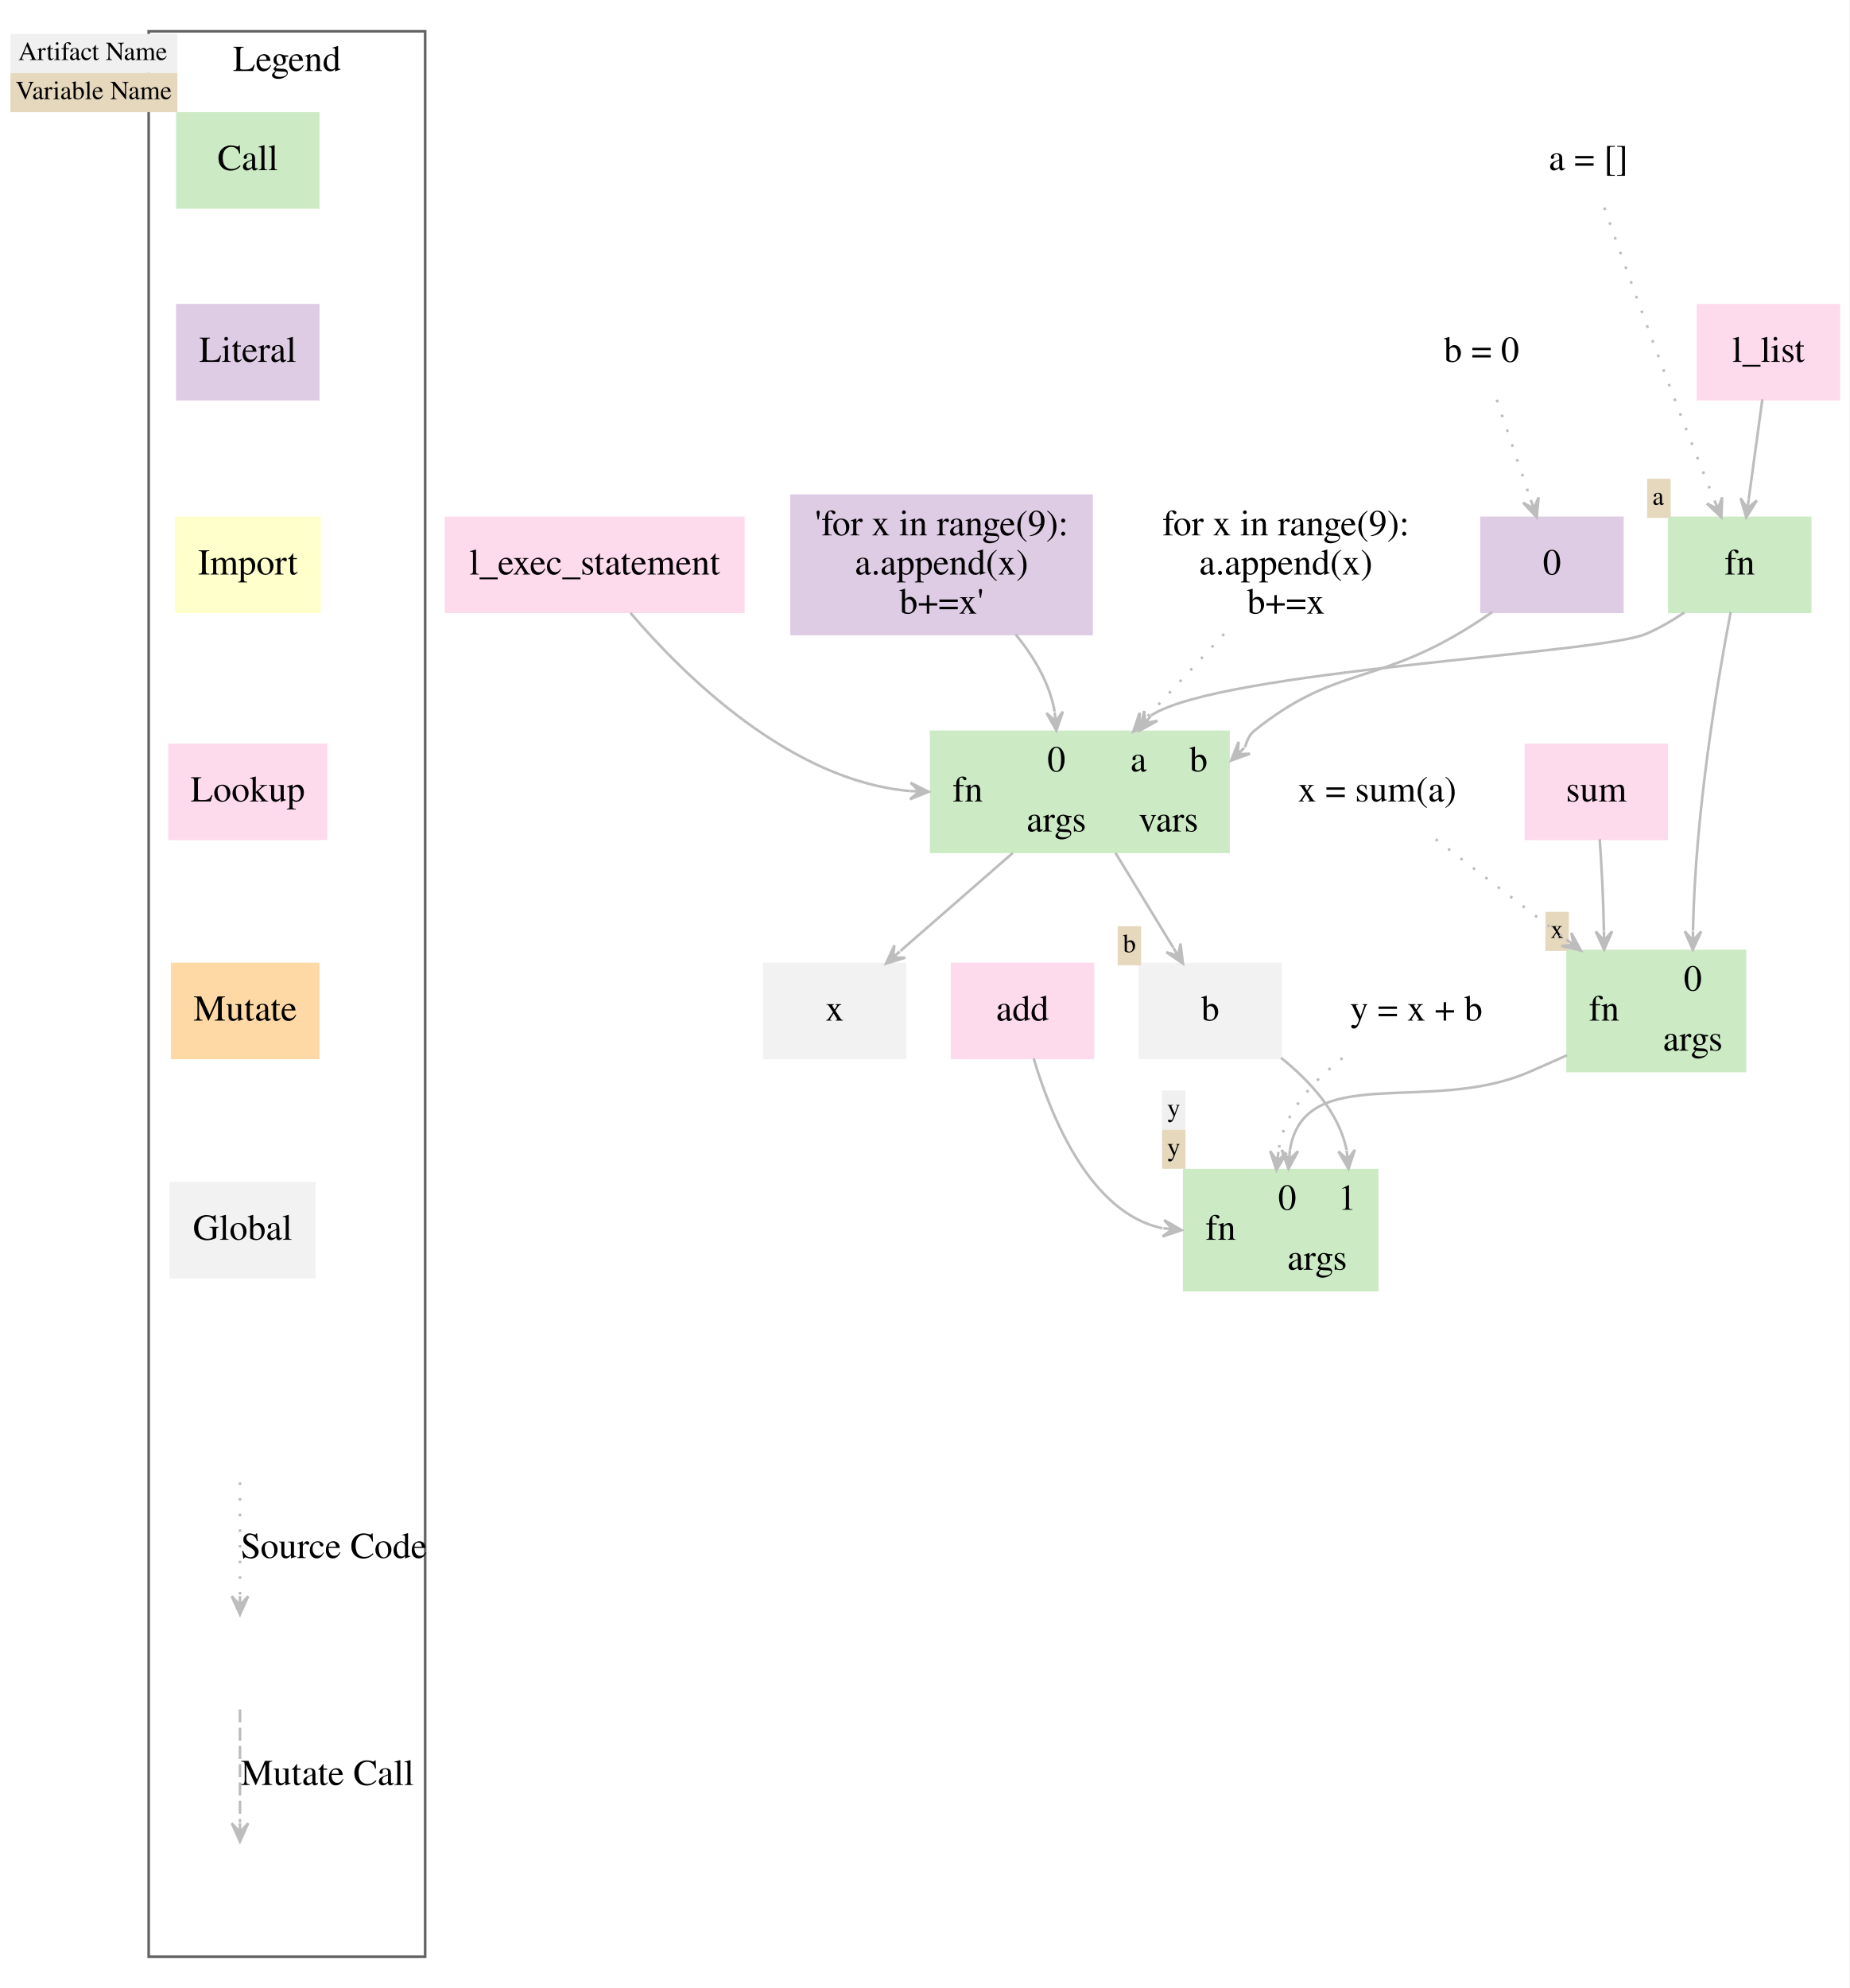
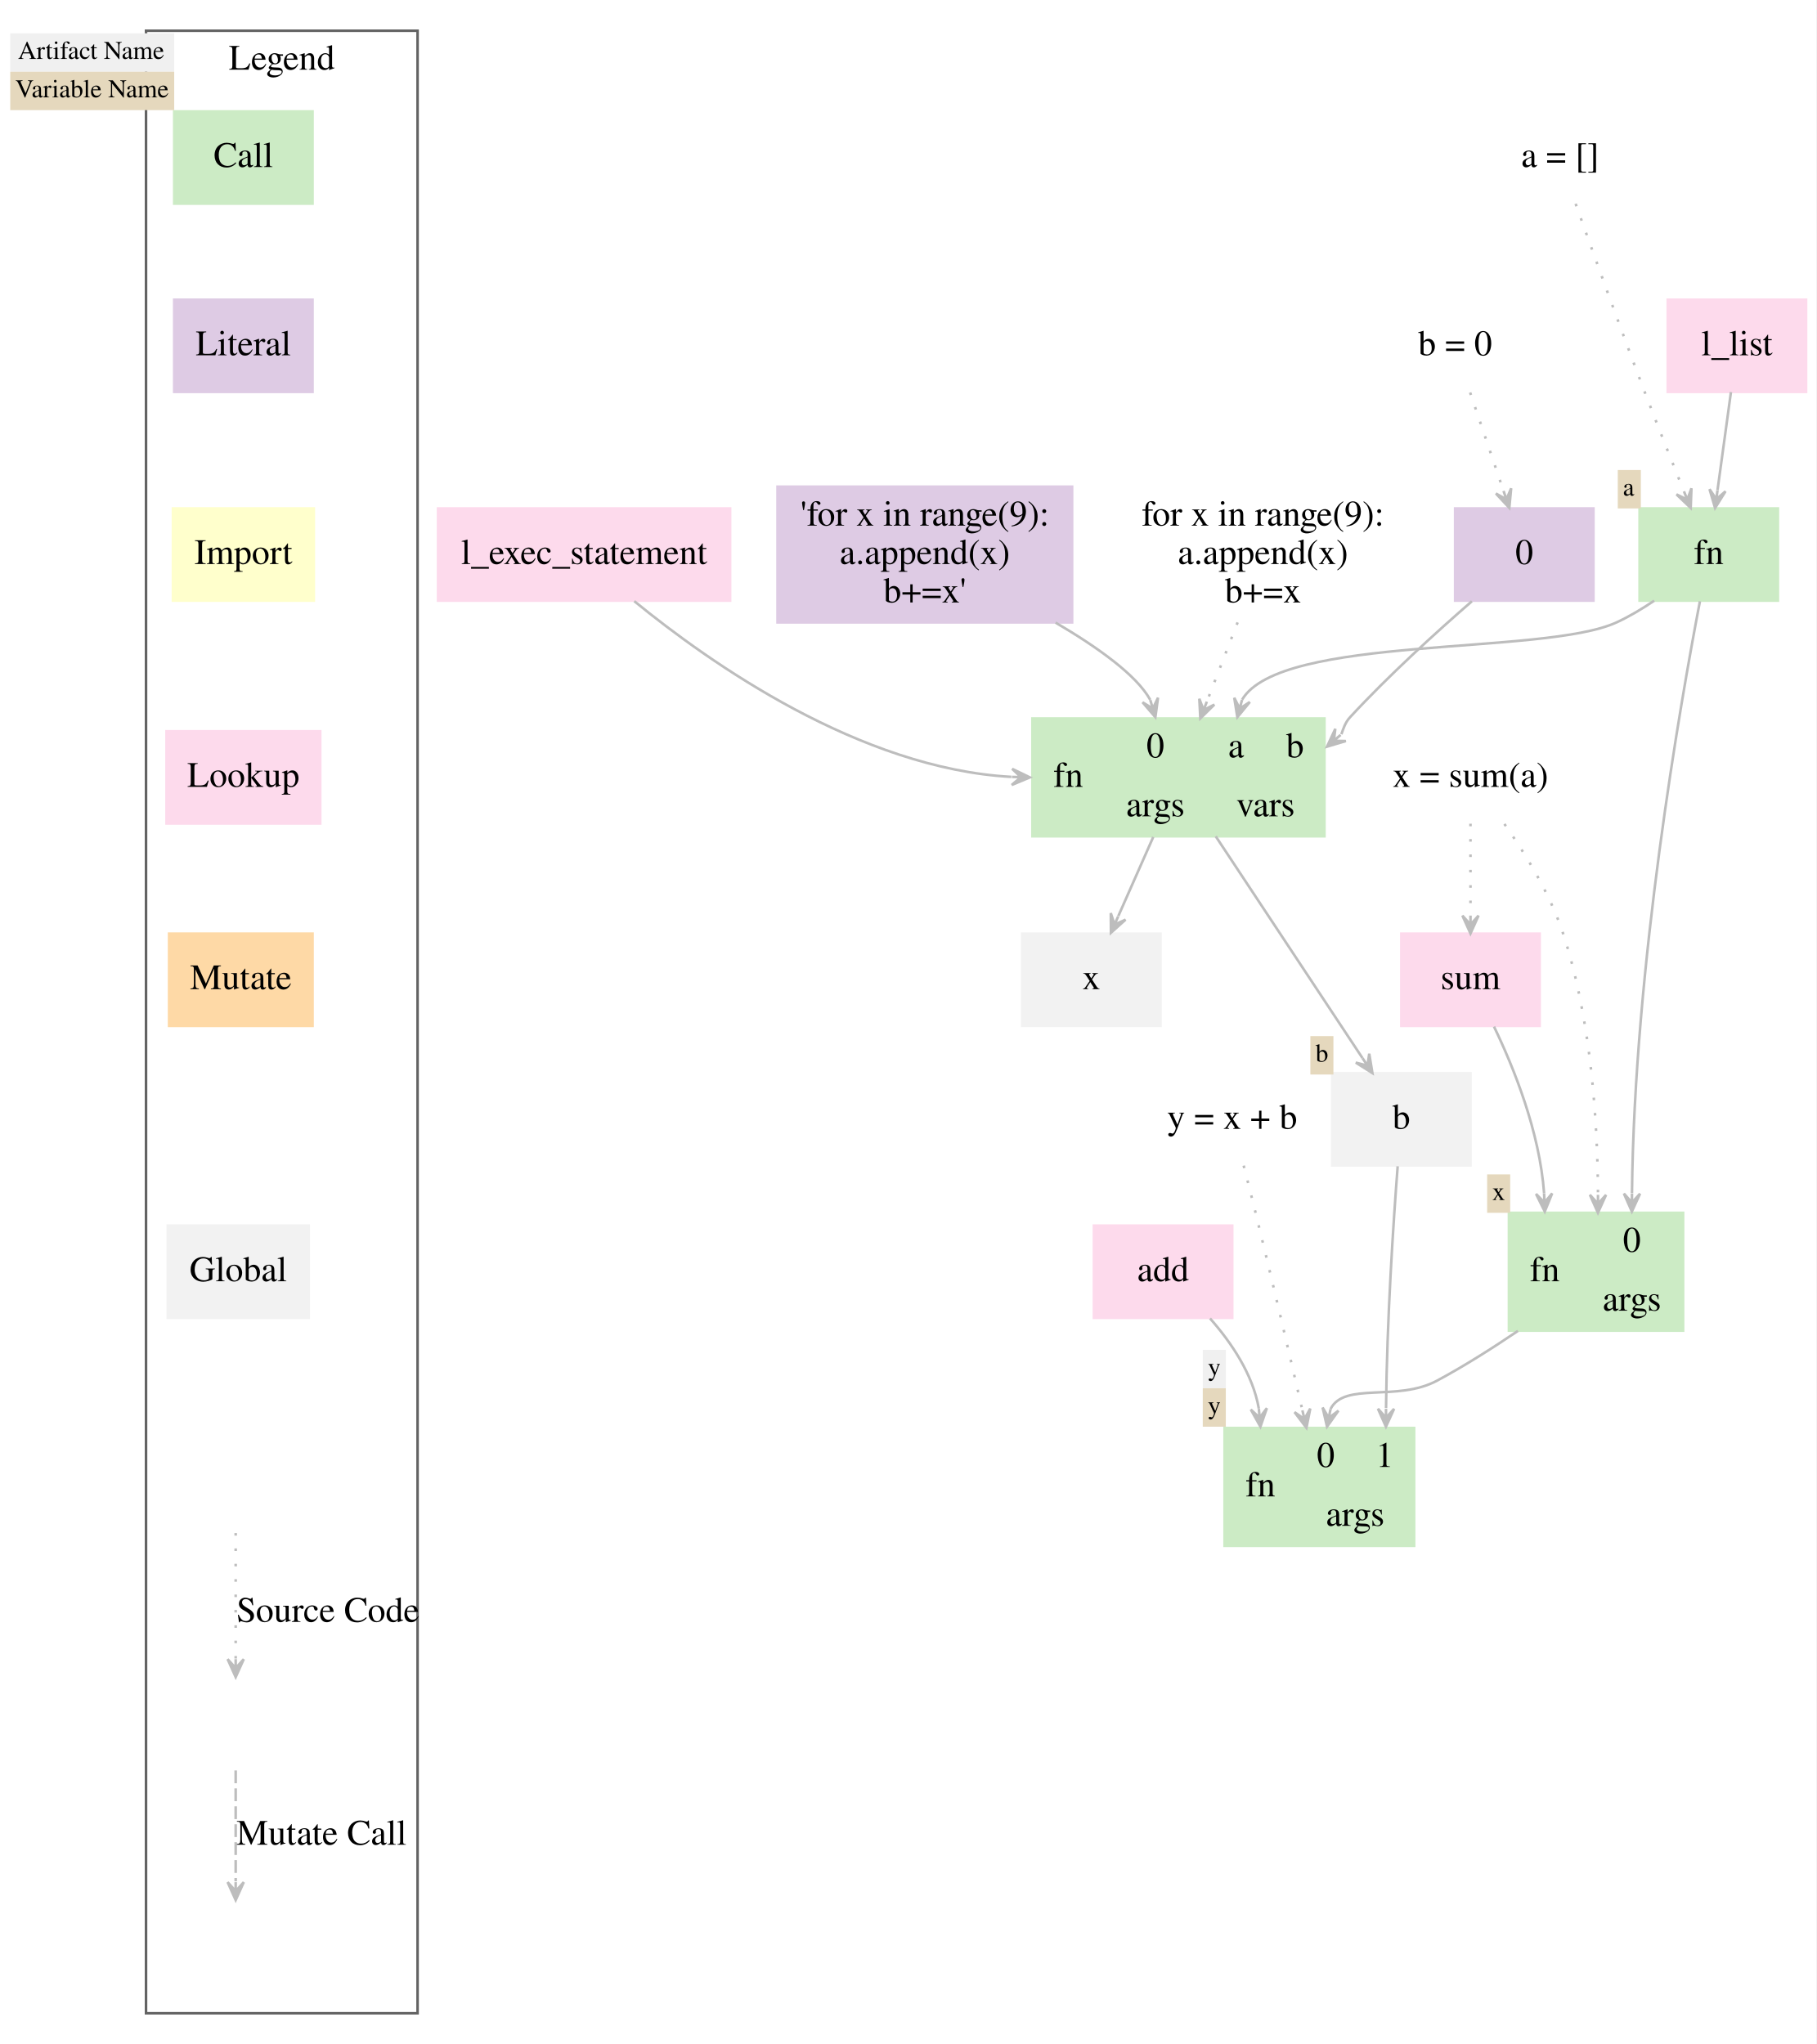
- <svg xmlns="http://www.w3.org/2000/svg" width="709pt" height="762pt" viewBox="0.00 0.00 709.00 762.00">
-   <g id="graph0" class="graph" transform="scale(1 1) rotate(0) translate(4 758)">
-     <polygon fill="white" stroke="transparent" points="-4,4 -4,-758 705,-758 705,4 -4,4" />
+ <svg xmlns="http://www.w3.org/2000/svg" width="709pt" height="798pt" viewBox="0.00 0.00 709.00 798.00">
+   <g id="graph0" class="graph" transform="scale(1 1) rotate(0) translate(4 794)">
+     <polygon fill="white" stroke="transparent" points="-4,4 -4,-794 705,-794 705,4 -4,4" />
    <g id="clust1" class="cluster">
-       <polygon fill="none" stroke="#636363" points="53,-8 53,-746 159,-746 159,-8 53,-8" />
-       <text text-anchor="middle" x="106" y="-730.8" font-family="Times,serif" font-size="14.00">Legend</text>
+       <polygon fill="none" stroke="#636363" points="53,-8 53,-782 159,-782 159,-8 53,-8" />
+       <text text-anchor="middle" x="106" y="-766.8" font-family="Times,serif" font-size="14.00">Legend</text>
    </g>
    <g id="node1" class="node">
-       <polygon fill="#ccebc5" stroke="#ccebc5" points="64,-678.5 64,-714.5 118,-714.5 118,-678.5 64,-678.5" />
-       <text text-anchor="middle" x="91" y="-692.8" font-family="Times,serif" font-size="14.00">Call</text>
-       <polygon fill="#f0f0f0" stroke="transparent" points="0,-730 0,-745 64,-745 64,-730 0,-730" />
-       <text text-anchor="start" x="3" y="-735" font-family="Times,serif" font-size="10.00">Artifact Name</text>
-       <polygon fill="#e5d8bd" stroke="transparent" points="0,-715 0,-730 64,-730 64,-715 0,-715" />
-       <text text-anchor="start" x="2" y="-720" font-family="Times,serif" font-size="10.00">Variable Name</text>
+       <polygon fill="#ccebc5" stroke="#ccebc5" points="64,-714.5 64,-750.5 118,-750.5 118,-714.5 64,-714.5" />
+       <text text-anchor="middle" x="91" y="-728.8" font-family="Times,serif" font-size="14.00">Call</text>
+       <polygon fill="#f0f0f0" stroke="transparent" points="0,-766 0,-781 64,-781 64,-766 0,-766" />
+       <text text-anchor="start" x="3" y="-771" font-family="Times,serif" font-size="10.00">Artifact Name</text>
+       <polygon fill="#e5d8bd" stroke="transparent" points="0,-751 0,-766 64,-766 64,-751 0,-751" />
+       <text text-anchor="start" x="2" y="-756" font-family="Times,serif" font-size="10.00">Variable Name</text>
    </g>
    <g id="node2" class="node">
-       <polygon fill="#decbe4" stroke="#decbe4" points="118,-641 64,-641 64,-605 118,-605 118,-641" />
-       <text text-anchor="middle" x="91" y="-619.3" font-family="Times,serif" font-size="14.00">Literal</text>
+       <polygon fill="#decbe4" stroke="#decbe4" points="118,-677 64,-677 64,-641 118,-641 118,-677" />
+       <text text-anchor="middle" x="91" y="-655.3" font-family="Times,serif" font-size="14.00">Literal</text>
    </g>
    <g id="node3" class="node">
-       <polygon fill="#ffffcc" stroke="#ffffcc" points="118.5,-559.5 63.5,-559.5 63.5,-523.5 118.5,-523.5 118.5,-559.5" />
-       <text text-anchor="middle" x="91" y="-537.8" font-family="Times,serif" font-size="14.00">Import</text>
+       <polygon fill="#ffffcc" stroke="#ffffcc" points="118.5,-595.5 63.5,-595.5 63.5,-559.5 118.5,-559.5 118.5,-595.5" />
+       <text text-anchor="middle" x="91" y="-573.8" font-family="Times,serif" font-size="14.00">Import</text>
    </g>
    <g id="node4" class="node">
-       <polygon fill="#fddaec" stroke="#fddaec" points="121,-472.5 61,-472.5 61,-436.5 121,-436.5 121,-472.5" />
-       <text text-anchor="middle" x="91" y="-450.8" font-family="Times,serif" font-size="14.00">Lookup</text>
+       <polygon fill="#fddaec" stroke="#fddaec" points="121,-508.5 61,-508.5 61,-472.5 121,-472.5 121,-508.5" />
+       <text text-anchor="middle" x="91" y="-486.8" font-family="Times,serif" font-size="14.00">Lookup</text>
    </g>
    <g id="node5" class="node">
-       <polygon fill="#fed9a6" stroke="#fed9a6" points="62,-352.5 62,-388.5 118,-388.5 118,-352.5 62,-352.5" />
-       <text text-anchor="middle" x="90" y="-366.8" font-family="Times,serif" font-size="14.00">Mutate</text>
+       <polygon fill="#fed9a6" stroke="#fed9a6" points="62,-393.5 62,-429.5 118,-429.5 118,-393.5 62,-393.5" />
+       <text text-anchor="middle" x="90" y="-407.8" font-family="Times,serif" font-size="14.00">Mutate</text>
    </g>
    <g id="node6" class="node">
-       <polygon fill="#f2f2f2" stroke="#f2f2f2" points="116.5,-304.5 61.5,-304.5 61.5,-268.5 116.5,-268.5 116.5,-304.5" />
-       <text text-anchor="middle" x="89" y="-282.8" font-family="Times,serif" font-size="14.00">Global</text>
+       <polygon fill="#f2f2f2" stroke="#f2f2f2" points="116.5,-315.5 61.5,-315.5 61.5,-279.5 116.5,-279.5 116.5,-315.5" />
+       <text text-anchor="middle" x="89" y="-293.8" font-family="Times,serif" font-size="14.00">Global</text>
    </g>
    <g id="edge7" class="edge">
-       <path fill="none" stroke="#bdbdbd" stroke-dasharray="1,5" d="M88,-189.8C88,-177.36 88,-160.36 88,-146.5" />
-       <polygon fill="#bdbdbd" stroke="#bdbdbd" points="88,-139.18 91.15,-146.18 88,-142.68 88,-146.18 88,-146.18 88,-146.18 88,-142.68 84.85,-146.18 88,-139.18 88,-139.18" />
+       <path fill="none" stroke="#bdbdbd" stroke-dasharray="1,5" d="M88,-195.48C88,-181.66 88,-162 88,-146.49" />
+       <polygon fill="#bdbdbd" stroke="#bdbdbd" points="88,-139.25 91.15,-146.25 88,-142.75 88,-146.25 88,-146.25 88,-146.25 88,-142.75 84.85,-146.25 88,-139.25 88,-139.25" />
      <text text-anchor="middle" x="124" y="-160.8" font-family="Times,serif" font-size="14.00">Source Code</text>
    </g>
    <g id="edge8" class="edge">
      <path fill="none" stroke="#bdbdbd" stroke-dasharray="5,2" d="M88,-102.8C88,-90.36 88,-73.36 88,-59.5" />
      <polygon fill="#bdbdbd" stroke="#bdbdbd" points="88,-52.18 91.15,-59.18 88,-55.68 88,-59.18 88,-59.18 88,-59.18 88,-55.68 84.85,-59.18 88,-52.18 88,-52.18" />
      <text text-anchor="middle" x="121.5" y="-73.8" font-family="Times,serif" font-size="14.00">Mutate Call</text>
    </g>
    <g id="node10" class="node">
-       <polygon fill="#fddaec" stroke="#fddaec" points="701,-641 647,-641 647,-605 701,-605 701,-641" />
-       <text text-anchor="middle" x="674" y="-619.3" font-family="Times,serif" font-size="14.00">l_list</text>
+       <polygon fill="#fddaec" stroke="#fddaec" points="701,-677 647,-677 647,-641 701,-641 701,-677" />
+       <text text-anchor="middle" x="674" y="-655.3" font-family="Times,serif" font-size="14.00">l_list</text>
    </g>
    <g id="node11" class="node">
-       <polygon fill="#ccebc5" stroke="#ccebc5" points="636,-523.5 636,-559.5 690,-559.5 690,-523.5 636,-523.5" />
-       <text text-anchor="middle" x="663" y="-537.8" font-family="Times,serif" font-size="14.00">fn</text>
-       <polygon fill="#e5d8bd" stroke="transparent" points="627.5,-559.5 627.5,-574.5 636.5,-574.5 636.5,-559.5 627.5,-559.5" />
-       <text text-anchor="start" x="629.5" y="-564.5" font-family="Times,serif" font-size="10.00">a</text>
+       <polygon fill="#ccebc5" stroke="#ccebc5" points="636,-559.5 636,-595.5 690,-595.5 690,-559.5 636,-559.5" />
+       <text text-anchor="middle" x="663" y="-573.8" font-family="Times,serif" font-size="14.00">fn</text>
+       <polygon fill="#e5d8bd" stroke="transparent" points="627.5,-595.5 627.5,-610.5 636.5,-610.5 636.5,-595.5 627.5,-595.5" />
+       <text text-anchor="start" x="629.5" y="-600.5" font-family="Times,serif" font-size="10.00">a</text>
    </g>
    <g id="edge9" class="edge">
-       <path fill="none" stroke="#bdbdbd" d="M671.67,-604.93C670.15,-593.82 668.14,-579.13 666.44,-566.69" />
-       <polygon fill="#bdbdbd" stroke="#bdbdbd" points="665.48,-559.67 669.55,-566.18 665.96,-563.13 666.43,-566.6 666.43,-566.6 666.43,-566.6 665.96,-563.13 663.31,-567.03 665.48,-559.67 665.48,-559.67" />
+       <path fill="none" stroke="#bdbdbd" d="M671.67,-640.93C670.15,-629.82 668.14,-615.13 666.44,-602.69" />
+       <polygon fill="#bdbdbd" stroke="#bdbdbd" points="665.48,-595.67 669.55,-602.18 665.96,-599.13 666.43,-602.6 666.43,-602.6 666.43,-602.6 665.96,-599.13 663.31,-603.03 665.48,-595.67 665.48,-595.67" />
    </g>
    <g id="node17" class="node">
-       <polygon fill="#ccebc5" stroke="#ccebc5" points="353,-431.5 353,-477.5 467,-477.5 467,-431.5 353,-431.5" />
-       <text text-anchor="middle" x="367" y="-450.8" font-family="Times,serif" font-size="14.00">fn</text>
-       <polyline fill="none" stroke="#ccebc5" points="381,-431.5 381,-477.5 " />
-       <text text-anchor="middle" x="401" y="-462.3" font-family="Times,serif" font-size="14.00">0</text>
-       <polyline fill="none" stroke="#ccebc5" points="381,-454.5 421,-454.5 " />
-       <text text-anchor="middle" x="401" y="-439.3" font-family="Times,serif" font-size="14.00">args</text>
-       <polyline fill="none" stroke="#ccebc5" points="421,-431.5 421,-477.5 " />
-       <text text-anchor="middle" x="432.5" y="-462.3" font-family="Times,serif" font-size="14.00">a</text>
-       <polyline fill="none" stroke="#ccebc5" points="444,-454.5 444,-477.5 " />
-       <text text-anchor="middle" x="455.5" y="-462.3" font-family="Times,serif" font-size="14.00">b</text>
-       <polyline fill="none" stroke="#ccebc5" points="421,-454.5 467,-454.5 " />
-       <text text-anchor="middle" x="444" y="-439.3" font-family="Times,serif" font-size="14.00">vars</text>
+       <polygon fill="#ccebc5" stroke="#ccebc5" points="399,-467.5 399,-513.5 513,-513.5 513,-467.5 399,-467.5" />
+       <text text-anchor="middle" x="413" y="-486.8" font-family="Times,serif" font-size="14.00">fn</text>
+       <polyline fill="none" stroke="#ccebc5" points="427,-467.5 427,-513.5 " />
+       <text text-anchor="middle" x="447" y="-498.3" font-family="Times,serif" font-size="14.00">0</text>
+       <polyline fill="none" stroke="#ccebc5" points="427,-490.5 467,-490.5 " />
+       <text text-anchor="middle" x="447" y="-475.3" font-family="Times,serif" font-size="14.00">args</text>
+       <polyline fill="none" stroke="#ccebc5" points="467,-467.5 467,-513.5 " />
+       <text text-anchor="middle" x="478.5" y="-498.3" font-family="Times,serif" font-size="14.00">a</text>
+       <polyline fill="none" stroke="#ccebc5" points="490,-490.5 490,-513.5 " />
+       <text text-anchor="middle" x="501.5" y="-498.3" font-family="Times,serif" font-size="14.00">b</text>
+       <polyline fill="none" stroke="#ccebc5" points="467,-490.5 513,-490.5 " />
+       <text text-anchor="middle" x="490" y="-475.3" font-family="Times,serif" font-size="14.00">vars</text>
    </g>
    <g id="edge14" class="edge">
-       <path fill="none" stroke="#bdbdbd" d="M641.81,-523.26C637.14,-520.12 632.07,-517.16 627,-515 608.7,-507.21 464.24,-501.17 437.31,-483.78" />
-       <polygon fill="#bdbdbd" stroke="#bdbdbd" points="433,-478 439.71,-481.73 435.09,-480.8 437.19,-483.61 437.19,-483.61 437.19,-483.61 435.09,-480.8 434.66,-485.49 433,-478 433,-478" />
+       <path fill="none" stroke="#bdbdbd" d="M641.71,-559.48C637.05,-556.33 632.01,-553.3 627,-551 598.48,-537.9 495.92,-546.4 480.85,-520.83" />
+       <polygon fill="#bdbdbd" stroke="#bdbdbd" points="479,-514 483.87,-519.93 479.92,-517.38 480.83,-520.76 480.83,-520.76 480.83,-520.76 479.92,-517.38 477.79,-521.58 479,-514 479,-514" />
    </g>
    <g id="node19" class="node">
-       <polygon fill="#ccebc5" stroke="#ccebc5" points="597,-347.5 597,-393.5 665,-393.5 665,-347.5 597,-347.5" />
-       <text text-anchor="middle" x="611" y="-366.8" font-family="Times,serif" font-size="14.00">fn</text>
-       <polyline fill="none" stroke="#ccebc5" points="625,-347.5 625,-393.5 " />
-       <text text-anchor="middle" x="645" y="-378.3" font-family="Times,serif" font-size="14.00">0</text>
-       <polyline fill="none" stroke="#ccebc5" points="625,-370.5 665,-370.5 " />
-       <text text-anchor="middle" x="645" y="-355.3" font-family="Times,serif" font-size="14.00">args</text>
-       <polygon fill="#e5d8bd" stroke="transparent" points="588.5,-393.5 588.5,-408.5 597.5,-408.5 597.5,-393.5 588.5,-393.5" />
-       <text text-anchor="start" x="590.5" y="-398.5" font-family="Times,serif" font-size="10.00">x</text>
+       <polygon fill="#ccebc5" stroke="#ccebc5" points="585,-274.5 585,-320.5 653,-320.5 653,-274.5 585,-274.5" />
+       <text text-anchor="middle" x="599" y="-293.8" font-family="Times,serif" font-size="14.00">fn</text>
+       <polyline fill="none" stroke="#ccebc5" points="613,-274.5 613,-320.5 " />
+       <text text-anchor="middle" x="633" y="-305.3" font-family="Times,serif" font-size="14.00">0</text>
+       <polyline fill="none" stroke="#ccebc5" points="613,-297.5 653,-297.5 " />
+       <text text-anchor="middle" x="633" y="-282.3" font-family="Times,serif" font-size="14.00">args</text>
+       <polygon fill="#e5d8bd" stroke="transparent" points="576.5,-320.5 576.5,-335.5 585.5,-335.5 585.5,-320.5 576.5,-320.5" />
+       <text text-anchor="start" x="578.5" y="-325.5" font-family="Times,serif" font-size="10.00">x</text>
    </g>
    <g id="edge17" class="edge">
-       <path fill="none" stroke="#bdbdbd" d="M659.53,-523.44C654.56,-497.59 645.93,-446.67 645.07,-401.24" />
-       <polygon fill="#bdbdbd" stroke="#bdbdbd" points="645,-394 648.22,-400.97 645.03,-397.5 645.07,-401 645.07,-401 645.07,-401 645.03,-397.5 641.92,-401.03 645,-394 645,-394" />
+       <path fill="none" stroke="#bdbdbd" d="M659.56,-559.23C651.89,-519.22 633.98,-416.81 633.04,-328.17" />
+       <polygon fill="#bdbdbd" stroke="#bdbdbd" points="633,-321 636.19,-327.98 633.02,-324.5 633.04,-328 633.04,-328 633.04,-328 633.02,-324.5 629.89,-328.02 633,-321 633,-321" />
    </g>
    <g id="node12" class="node">
-       <polygon fill="#decbe4" stroke="#decbe4" points="618,-559.5 564,-559.5 564,-523.5 618,-523.5 618,-559.5" />
-       <text text-anchor="middle" x="591" y="-537.8" font-family="Times,serif" font-size="14.00">0</text>
+       <polygon fill="#decbe4" stroke="#decbe4" points="618,-595.5 564,-595.5 564,-559.5 618,-559.5 618,-595.5" />
+       <text text-anchor="middle" x="591" y="-573.8" font-family="Times,serif" font-size="14.00">0</text>
    </g>
    <g id="edge15" class="edge">
-       <path fill="none" stroke="#bdbdbd" d="M568.15,-523.43C563.87,-520.49 559.36,-517.55 555,-515 521.89,-495.62 506.96,-501.97 477,-478 474.78,-476.23 474.03,-473.8 473.33,-471.64" />
-       <polygon fill="#bdbdbd" stroke="#bdbdbd" points="468,-466.5 475.23,-469.09 470.52,-468.93 473.04,-471.36 473.04,-471.36 473.04,-471.36 470.52,-468.93 470.85,-473.63 468,-466.5 468,-466.5" />
+       <path fill="none" stroke="#bdbdbd" d="M570.55,-559.26C556.6,-547.15 538.01,-530.25 523,-514 521.07,-511.91 520.35,-509.45 519.61,-507.34" />
+       <polygon fill="#bdbdbd" stroke="#bdbdbd" points="514,-502.5 521.36,-504.69 516.65,-504.79 519.3,-507.08 519.3,-507.08 519.3,-507.08 516.65,-504.79 517.24,-509.46 514,-502.5 514,-502.5" />
    </g>
    <g id="node13" class="node">
-       <polygon fill="#fddaec" stroke="#fddaec" points="281,-559.5 167,-559.5 167,-523.5 281,-523.5 281,-559.5" />
-       <text text-anchor="middle" x="224" y="-537.8" font-family="Times,serif" font-size="14.00">l_exec_statement</text>
+       <polygon fill="#fddaec" stroke="#fddaec" points="281,-595.5 167,-595.5 167,-559.5 281,-559.5 281,-595.5" />
+       <text text-anchor="middle" x="224" y="-573.8" font-family="Times,serif" font-size="14.00">l_exec_statement</text>
    </g>
    <g id="edge12" class="edge">
-       <path fill="none" stroke="#bdbdbd" d="M237.69,-523.1C258.09,-499.19 299.02,-458.7 344.9,-454.8" />
-       <polygon fill="#bdbdbd" stroke="#bdbdbd" points="352,-454.5 345.14,-457.95 348.5,-454.65 345.01,-454.8 345.01,-454.8 345.01,-454.8 348.5,-454.65 344.87,-451.65 352,-454.5 352,-454.5" />
+       <path fill="none" stroke="#bdbdbd" d="M243.59,-559.3C273.06,-535.19 331.69,-493.89 390.79,-490.7" />
+       <polygon fill="#bdbdbd" stroke="#bdbdbd" points="398,-490.5 391.09,-493.84 394.5,-490.6 391,-490.69 391,-490.69 391,-490.69 394.5,-490.6 390.92,-487.54 398,-490.5 398,-490.5" />
    </g>
    <g id="node14" class="node">
-       <polygon fill="#decbe4" stroke="#decbe4" points="414.5,-568 299.5,-568 299.5,-515 414.5,-515 414.5,-568" />
-       <text text-anchor="middle" x="357" y="-552.8" font-family="Times,serif" font-size="14.00">'for x in range(9):</text>
-       <text text-anchor="middle" x="357" y="-537.8" font-family="Times,serif" font-size="14.00">    a.append(x)</text>
-       <text text-anchor="middle" x="357" y="-522.8" font-family="Times,serif" font-size="14.00">    b+=x'</text>
+       <polygon fill="#decbe4" stroke="#decbe4" points="414.5,-604 299.5,-604 299.5,-551 414.5,-551 414.5,-604" />
+       <text text-anchor="middle" x="357" y="-588.8" font-family="Times,serif" font-size="14.00">'for x in range(9):</text>
+       <text text-anchor="middle" x="357" y="-573.8" font-family="Times,serif" font-size="14.00">    a.append(x)</text>
+       <text text-anchor="middle" x="357" y="-558.8" font-family="Times,serif" font-size="14.00">    b+=x'</text>
    </g>
    <g id="edge13" class="edge">
-       <path fill="none" stroke="#bdbdbd" d="M385.36,-514.86C392.35,-506.32 398.4,-496.19 400.34,-485.27" />
-       <polygon fill="#bdbdbd" stroke="#bdbdbd" points="401,-478 403.51,-485.25 400.69,-481.49 400.37,-484.97 400.37,-484.97 400.37,-484.97 400.69,-481.49 397.23,-484.69 401,-478 401,-478" />
+       <path fill="none" stroke="#bdbdbd" d="M408.05,-550.92C424.39,-541.34 439.66,-530.45 444.99,-520.78" />
+       <polygon fill="#bdbdbd" stroke="#bdbdbd" points="447,-514 448.03,-521.61 446.01,-517.36 445.01,-520.71 445.01,-520.71 445.01,-520.71 446.01,-517.36 441.99,-519.82 447,-514 447,-514" />
    </g>
    <g id="node15" class="node">
-       <polygon fill="#f2f2f2" stroke="#f2f2f2" points="487,-388.5 433,-388.5 433,-352.5 487,-352.5 487,-388.5" />
-       <text text-anchor="middle" x="460" y="-366.8" font-family="Times,serif" font-size="14.00">b</text>
-       <polygon fill="#e5d8bd" stroke="transparent" points="424.5,-388 424.5,-403 433.5,-403 433.5,-388 424.5,-388" />
-       <text text-anchor="start" x="426.5" y="-393" font-family="Times,serif" font-size="10.00">b</text>
+       <polygon fill="#f2f2f2" stroke="#f2f2f2" points="570,-375 516,-375 516,-339 570,-339 570,-375" />
+       <text text-anchor="middle" x="543" y="-353.3" font-family="Times,serif" font-size="14.00">b</text>
+       <polygon fill="#e5d8bd" stroke="transparent" points="507.5,-374.5 507.5,-389.5 516.5,-389.5 516.5,-374.5 507.5,-374.5" />
+       <text text-anchor="start" x="509.5" y="-379.5" font-family="Times,serif" font-size="10.00">b</text>
    </g>
    <g id="node21" class="node">
-       <polygon fill="#ccebc5" stroke="#ccebc5" points="450,-263.5 450,-309.5 524,-309.5 524,-263.5 450,-263.5" />
-       <text text-anchor="middle" x="464" y="-282.8" font-family="Times,serif" font-size="14.00">fn</text>
-       <polyline fill="none" stroke="#ccebc5" points="478,-263.5 478,-309.5 " />
-       <text text-anchor="middle" x="489.5" y="-294.3" font-family="Times,serif" font-size="14.00">0</text>
-       <polyline fill="none" stroke="#ccebc5" points="501,-286.5 501,-309.5 " />
-       <text text-anchor="middle" x="512.5" y="-294.3" font-family="Times,serif" font-size="14.00">1</text>
-       <polyline fill="none" stroke="#ccebc5" points="478,-286.5 524,-286.5 " />
-       <text text-anchor="middle" x="501" y="-271.3" font-family="Times,serif" font-size="14.00">args</text>
-       <polygon fill="#f0f0f0" stroke="transparent" points="441.5,-325 441.5,-340 450.5,-340 450.5,-325 441.5,-325" />
-       <text text-anchor="start" x="443.5" y="-330" font-family="Times,serif" font-size="10.00">y</text>
-       <polygon fill="#e5d8bd" stroke="transparent" points="441.5,-310 441.5,-325 450.5,-325 450.5,-310 441.5,-310" />
-       <text text-anchor="start" x="443.5" y="-315" font-family="Times,serif" font-size="10.00">y</text>
+       <polygon fill="#ccebc5" stroke="#ccebc5" points="474,-190.5 474,-236.5 548,-236.5 548,-190.5 474,-190.5" />
+       <text text-anchor="middle" x="488" y="-209.8" font-family="Times,serif" font-size="14.00">fn</text>
+       <polyline fill="none" stroke="#ccebc5" points="502,-190.5 502,-236.5 " />
+       <text text-anchor="middle" x="513.5" y="-221.3" font-family="Times,serif" font-size="14.00">0</text>
+       <polyline fill="none" stroke="#ccebc5" points="525,-213.5 525,-236.5 " />
+       <text text-anchor="middle" x="536.5" y="-221.3" font-family="Times,serif" font-size="14.00">1</text>
+       <polyline fill="none" stroke="#ccebc5" points="502,-213.5 548,-213.5 " />
+       <text text-anchor="middle" x="525" y="-198.3" font-family="Times,serif" font-size="14.00">args</text>
+       <polygon fill="#f0f0f0" stroke="transparent" points="465.5,-252 465.5,-267 474.5,-267 474.5,-252 465.5,-252" />
+       <text text-anchor="start" x="467.5" y="-257" font-family="Times,serif" font-size="10.00">y</text>
+       <polygon fill="#e5d8bd" stroke="transparent" points="465.5,-237 465.5,-252 474.5,-252 474.5,-237 465.5,-237" />
+       <text text-anchor="start" x="467.5" y="-242" font-family="Times,serif" font-size="10.00">y</text>
    </g>
    <g id="edge20" class="edge">
-       <path fill="none" stroke="#bdbdbd" d="M487.12,-352.54C498.33,-343.58 509.39,-331.48 512.27,-317.19" />
-       <polygon fill="#bdbdbd" stroke="#bdbdbd" points="513,-310 515.43,-317.28 512.65,-313.48 512.3,-316.96 512.3,-316.96 512.3,-316.96 512.65,-313.48 509.16,-316.65 513,-310 513,-310" />
+       <path fill="none" stroke="#bdbdbd" d="M541.58,-338.67C539.92,-317.05 537.37,-278.74 537.04,-244.29" />
+       <polygon fill="#bdbdbd" stroke="#bdbdbd" points="537,-237 540.18,-243.98 537.02,-240.5 537.03,-244 537.03,-244 537.03,-244 537.02,-240.5 533.88,-244.02 537,-237 537,-237" />
    </g>
    <g id="node16" class="node">
-       <polygon fill="#f2f2f2" stroke="#f2f2f2" points="343,-388.5 289,-388.5 289,-352.5 343,-352.5 343,-388.5" />
-       <text text-anchor="middle" x="316" y="-366.8" font-family="Times,serif" font-size="14.00">x</text>
+       <polygon fill="#f2f2f2" stroke="#f2f2f2" points="449,-429.5 395,-429.5 395,-393.5 449,-393.5 449,-429.5" />
+       <text text-anchor="middle" x="422" y="-407.8" font-family="Times,serif" font-size="14.00">x</text>
    </g>
    <g id="edge10" class="edge">
-       <path fill="none" stroke="#bdbdbd" d="M423.66,-431.09C430.54,-419.81 438.88,-406.14 445.83,-394.75" />
-       <polygon fill="#bdbdbd" stroke="#bdbdbd" points="449.53,-388.68 448.57,-396.29 447.7,-391.67 445.88,-394.65 445.88,-394.65 445.88,-394.65 447.7,-391.67 443.19,-393.01 449.53,-388.68 449.53,-388.68" />
+       <path fill="none" stroke="#bdbdbd" d="M470.56,-467.49C486.44,-443.49 511.72,-405.27 527.83,-380.92" />
+       <polygon fill="#bdbdbd" stroke="#bdbdbd" points="531.72,-375.05 530.48,-382.63 529.79,-377.97 527.86,-380.89 527.86,-380.89 527.86,-380.89 529.79,-377.97 525.23,-379.15 531.72,-375.05 531.72,-375.05" />
    </g>
    <g id="edge11" class="edge">
-       <path fill="none" stroke="#bdbdbd" d="M384.31,-431.09C370.9,-419.39 354.55,-405.13 341.21,-393.49" />
-       <polygon fill="#bdbdbd" stroke="#bdbdbd" points="335.69,-388.68 343.04,-390.91 338.33,-390.98 340.97,-393.28 340.97,-393.28 340.97,-393.28 338.33,-390.98 338.9,-395.65 335.69,-388.68 335.69,-388.68" />
+       <path fill="none" stroke="#bdbdbd" d="M446.17,-467.23C441.9,-457.56 436.89,-446.21 432.54,-436.37" />
+       <polygon fill="#bdbdbd" stroke="#bdbdbd" points="429.65,-429.83 435.36,-434.96 431.07,-433.03 432.48,-436.23 432.48,-436.23 432.48,-436.23 431.07,-433.03 429.6,-437.51 429.65,-429.83 429.65,-429.83" />
    </g>
    <g id="node18" class="node">
-       <polygon fill="#fddaec" stroke="#fddaec" points="635,-472.5 581,-472.5 581,-436.5 635,-436.5 635,-472.5" />
-       <text text-anchor="middle" x="608" y="-450.8" font-family="Times,serif" font-size="14.00">sum</text>
+       <polygon fill="#fddaec" stroke="#fddaec" points="597,-429.5 543,-429.5 543,-393.5 597,-393.5 597,-429.5" />
+       <text text-anchor="middle" x="570" y="-407.8" font-family="Times,serif" font-size="14.00">sum</text>
    </g>
    <g id="edge16" class="edge">
-       <path fill="none" stroke="#bdbdbd" d="M609.32,-436.33C610,-426.4 610.72,-413.47 610.93,-401.15" />
-       <polygon fill="#bdbdbd" stroke="#bdbdbd" points="611,-394 614.08,-401.03 610.97,-397.5 610.94,-401 610.94,-401 610.94,-401 610.97,-397.5 607.79,-400.97 611,-394 611,-394" />
+       <path fill="none" stroke="#bdbdbd" d="M579.18,-393.21C586.91,-377.15 596.99,-352.15 598.74,-328.09" />
+       <polygon fill="#bdbdbd" stroke="#bdbdbd" points="599,-321 601.89,-328.11 598.87,-324.5 598.74,-328 598.74,-328 598.74,-328 598.87,-324.5 595.59,-327.88 599,-321 599,-321" />
    </g>
    <g id="edge19" class="edge">
-       <path fill="none" stroke="#bdbdbd" d="M596.83,-353.55C591.87,-351.31 586.82,-349.07 582,-347 543.89,-330.6 496,-351.35 490.52,-317.06" />
-       <polygon fill="#bdbdbd" stroke="#bdbdbd" points="490,-310 493.65,-316.75 490.26,-313.49 490.51,-316.98 490.51,-316.98 490.51,-316.98 490.26,-313.49 487.37,-317.21 490,-310 490,-310" />
+       <path fill="none" stroke="#bdbdbd" d="M588.51,-274.39C578.69,-267.74 567.61,-260.7 557,-255 541.32,-246.57 520.83,-254.64 515.38,-243.92" />
+       <polygon fill="#bdbdbd" stroke="#bdbdbd" points="514,-237 518.46,-243.25 514.68,-240.43 515.37,-243.86 515.37,-243.86 515.37,-243.86 514.68,-240.43 512.28,-244.48 514,-237 514,-237" />
    </g>
    <g id="node20" class="node">
-       <polygon fill="#fddaec" stroke="#fddaec" points="415,-388.5 361,-388.5 361,-352.5 415,-352.5 415,-388.5" />
-       <text text-anchor="middle" x="388" y="-366.8" font-family="Times,serif" font-size="14.00">add</text>
+       <polygon fill="#fddaec" stroke="#fddaec" points="477,-315.5 423,-315.5 423,-279.5 477,-279.5 477,-315.5" />
+       <text text-anchor="middle" x="450" y="-293.8" font-family="Times,serif" font-size="14.00">add</text>
    </g>
    <g id="edge18" class="edge">
-       <path fill="none" stroke="#bdbdbd" d="M392.3,-352.3C398.98,-329.89 414.02,-292.88 441.69,-287.23" />
-       <polygon fill="#bdbdbd" stroke="#bdbdbd" points="449,-286.5 442.35,-290.33 445.52,-286.85 442.03,-287.2 442.03,-287.2 442.03,-287.2 445.52,-286.85 441.72,-284.06 449,-286.5 449,-286.5" />
+       <path fill="none" stroke="#bdbdbd" d="M468.33,-279.28C476.61,-269.9 485.05,-257.48 487.38,-244.08" />
+       <polygon fill="#bdbdbd" stroke="#bdbdbd" points="488,-237 490.52,-244.25 487.69,-240.49 487.39,-243.97 487.39,-243.97 487.39,-243.97 487.69,-240.49 484.25,-243.7 488,-237 488,-237" />
    </g>
    <g id="node22" class="node">
-       <text text-anchor="middle" x="605" y="-692.8" font-family="Times,serif" font-size="14.00">a = []</text>
+       <text text-anchor="middle" x="605" y="-728.8" font-family="Times,serif" font-size="14.00">a = []</text>
    </g>
    <g id="edge21" class="edge">
-       <path fill="none" stroke="#bdbdbd" stroke-dasharray="1,5" d="M611.05,-678.43C617.55,-660.19 628.27,-630.46 638,-605 642.92,-592.13 648.61,-577.87 653.31,-566.21" />
-       <polygon fill="#bdbdbd" stroke="#bdbdbd" points="655.96,-559.69 656.25,-567.36 654.64,-562.93 653.33,-566.17 653.33,-566.17 653.33,-566.17 654.64,-562.93 650.41,-564.99 655.96,-559.69 655.96,-559.69" />
+       <path fill="none" stroke="#bdbdbd" stroke-dasharray="1,5" d="M611.05,-714.43C617.55,-696.19 628.27,-666.46 638,-641 642.92,-628.13 648.61,-613.87 653.31,-602.21" />
+       <polygon fill="#bdbdbd" stroke="#bdbdbd" points="655.96,-595.69 656.25,-603.36 654.64,-598.93 653.33,-602.17 653.33,-602.17 653.33,-602.17 654.64,-598.93 650.41,-600.99 655.96,-595.69 655.96,-595.69" />
    </g>
    <g id="node23" class="node">
-       <text text-anchor="middle" x="564" y="-619.3" font-family="Times,serif" font-size="14.00">b = 0</text>
+       <text text-anchor="middle" x="564" y="-655.3" font-family="Times,serif" font-size="14.00">b = 0</text>
    </g>
    <g id="edge23" class="edge">
-       <path fill="none" stroke="#bdbdbd" stroke-dasharray="1,5" d="M569.86,-604.75C573.64,-593.6 578.63,-578.94 582.8,-566.64" />
-       <polygon fill="#bdbdbd" stroke="#bdbdbd" points="585.15,-559.72 585.88,-567.36 584.03,-563.03 582.9,-566.34 582.9,-566.34 582.9,-566.34 584.03,-563.03 579.92,-565.33 585.15,-559.72 585.15,-559.72" />
+       <path fill="none" stroke="#bdbdbd" stroke-dasharray="1,5" d="M569.86,-640.75C573.64,-629.6 578.63,-614.94 582.8,-602.64" />
+       <polygon fill="#bdbdbd" stroke="#bdbdbd" points="585.15,-595.72 585.88,-603.36 584.03,-599.03 582.9,-602.34 582.9,-602.34 582.9,-602.34 584.03,-599.03 579.92,-601.33 585.15,-595.72 585.15,-595.72" />
    </g>
    <g id="node24" class="node">
-       <text text-anchor="middle" x="489" y="-552.8" font-family="Times,serif" font-size="14.00">for x in range(9):</text>
-       <text text-anchor="middle" x="489" y="-537.8" font-family="Times,serif" font-size="14.00">    a.append(x)</text>
-       <text text-anchor="middle" x="489" y="-522.8" font-family="Times,serif" font-size="14.00">    b+=x</text>
+       <text text-anchor="middle" x="489" y="-588.8" font-family="Times,serif" font-size="14.00">for x in range(9):</text>
+       <text text-anchor="middle" x="489" y="-573.8" font-family="Times,serif" font-size="14.00">    a.append(x)</text>
+       <text text-anchor="middle" x="489" y="-558.8" font-family="Times,serif" font-size="14.00">    b+=x</text>
    </g>
    <g id="edge25" class="edge">
-       <path fill="none" stroke="#bdbdbd" stroke-dasharray="1,5" d="M465.3,-515C455.85,-504.84 444.97,-493.12 435.37,-482.79" />
-       <polygon fill="#bdbdbd" stroke="#bdbdbd" points="430.48,-477.53 437.55,-480.51 432.86,-480.09 435.24,-482.66 435.24,-482.66 435.24,-482.66 432.86,-480.09 432.93,-484.8 430.48,-477.53 430.48,-477.53" />
+       <path fill="none" stroke="#bdbdbd" stroke-dasharray="1,5" d="M479.1,-551C475.34,-541.3 471.02,-530.2 467.15,-520.22" />
+       <polygon fill="#bdbdbd" stroke="#bdbdbd" points="464.55,-513.53 470.02,-518.92 465.82,-516.79 467.09,-520.06 467.09,-520.06 467.09,-520.06 465.82,-516.79 464.15,-521.2 464.55,-513.53 464.55,-513.53" />
    </g>
    <g id="node25" class="node">
-       <text text-anchor="middle" x="524" y="-450.8" font-family="Times,serif" font-size="14.00">x = sum(a)</text>
+       <text text-anchor="middle" x="570" y="-486.8" font-family="Times,serif" font-size="14.00">x = sum(a)</text>
    </g>
    <g id="edge27" class="edge">
-       <path fill="none" stroke="#bdbdbd" stroke-dasharray="1,5" d="M546.43,-436.31C560.84,-425.27 579.85,-410.7 596.2,-398.17" />
-       <polygon fill="#bdbdbd" stroke="#bdbdbd" points="602.08,-393.66 598.44,-400.42 599.31,-395.79 596.53,-397.92 596.53,-397.92 596.53,-397.92 599.31,-395.79 594.61,-395.42 602.08,-393.66 602.08,-393.66" />
+       <path fill="none" stroke="#bdbdbd" stroke-dasharray="1,5" d="M570,-472.41C570,-461.94 570,-448.38 570,-436.81" />
+       <polygon fill="#bdbdbd" stroke="#bdbdbd" points="570,-429.54 573.15,-436.54 570,-433.04 570,-436.54 570,-436.54 570,-436.54 570,-433.04 566.85,-436.54 570,-429.54 570,-429.54" />
+     </g>
+     <g id="edge28" class="edge">
+       <path fill="none" stroke="#bdbdbd" stroke-dasharray="1,5" d="M583.25,-472.3C591.27,-460.93 600.89,-445.35 606,-430 617.26,-396.18 619.64,-354.96 619.77,-327.79" />
+       <polygon fill="#bdbdbd" stroke="#bdbdbd" points="619.75,-320.52 622.92,-327.51 619.76,-324.02 619.77,-327.52 619.77,-327.52 619.77,-327.52 619.76,-324.02 616.62,-327.53 619.75,-320.52 619.75,-320.52" />
    </g>
    <g id="node26" class="node">
-       <text text-anchor="middle" x="539" y="-366.8" font-family="Times,serif" font-size="14.00">y = x + b</text>
-     </g>
-     <g id="edge29" class="edge">
-       <path fill="none" stroke="#bdbdbd" stroke-dasharray="1,5" d="M510.68,-352.45C502.62,-346.13 494.75,-338.22 490,-329 488.05,-325.22 486.84,-320.97 486.13,-316.69" />
-       <polygon fill="#bdbdbd" stroke="#bdbdbd" points="485.37,-309.5 489.24,-316.13 485.73,-312.98 486.1,-316.46 486.1,-316.46 486.1,-316.46 485.73,-312.98 482.97,-316.79 485.37,-309.5 485.37,-309.5" />
+       <text text-anchor="middle" x="477" y="-353.3" font-family="Times,serif" font-size="14.00">y = x + b</text>
+     </g>
+     <g id="edge30" class="edge">
+       <path fill="none" stroke="#bdbdbd" stroke-dasharray="1,5" d="M481.47,-338.93C482.94,-333.23 484.56,-326.85 486,-321 492.44,-294.82 499.42,-264.93 504.37,-243.49" />
+       <polygon fill="#bdbdbd" stroke="#bdbdbd" points="505.96,-236.56 507.46,-244.09 505.18,-239.97 504.39,-243.38 504.39,-243.38 504.39,-243.38 505.18,-239.97 501.32,-242.68 505.96,-236.56 505.96,-236.56" />
    </g>
  </g>
</svg>
